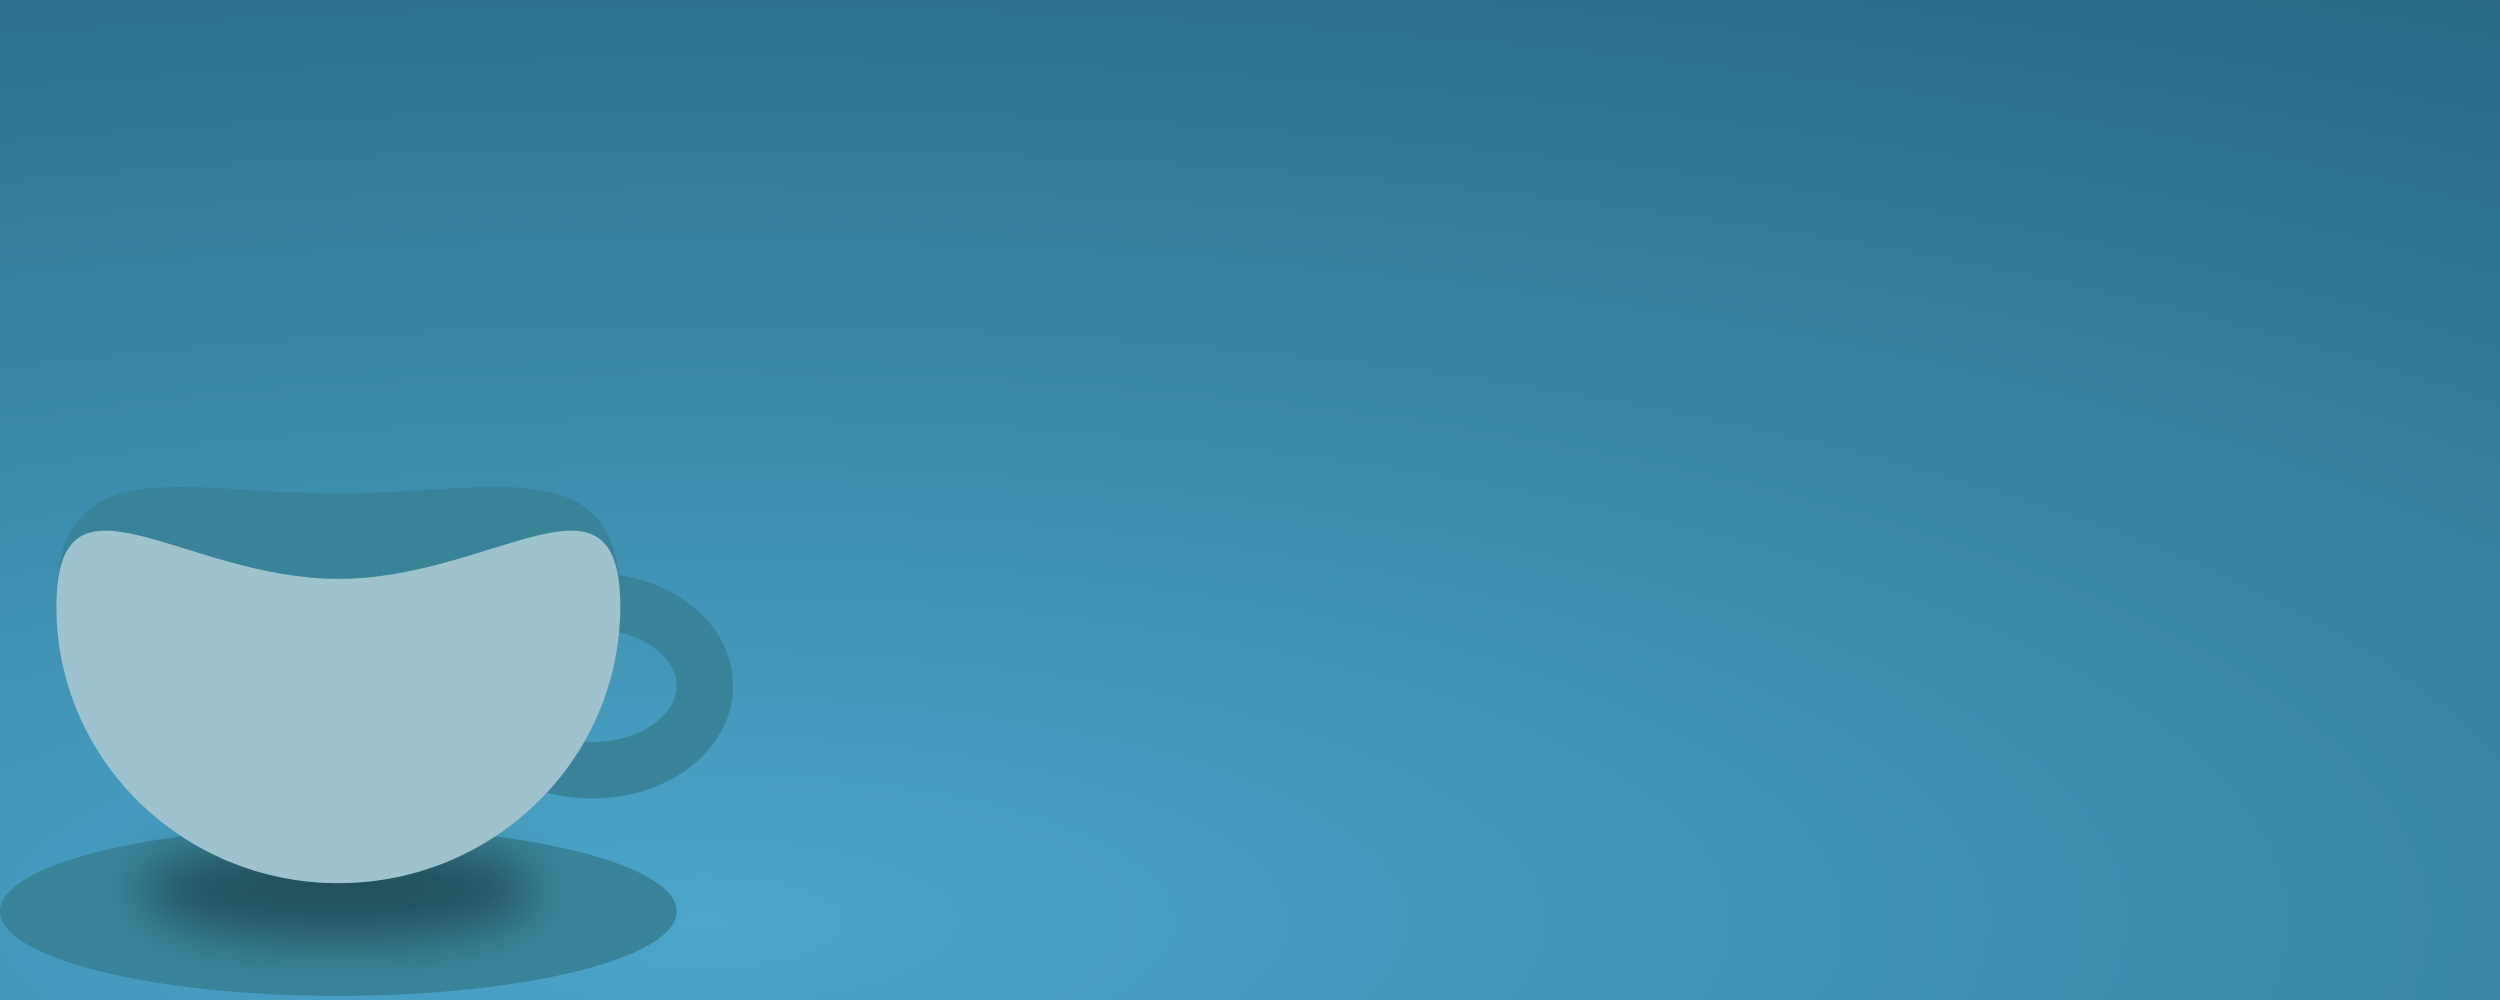
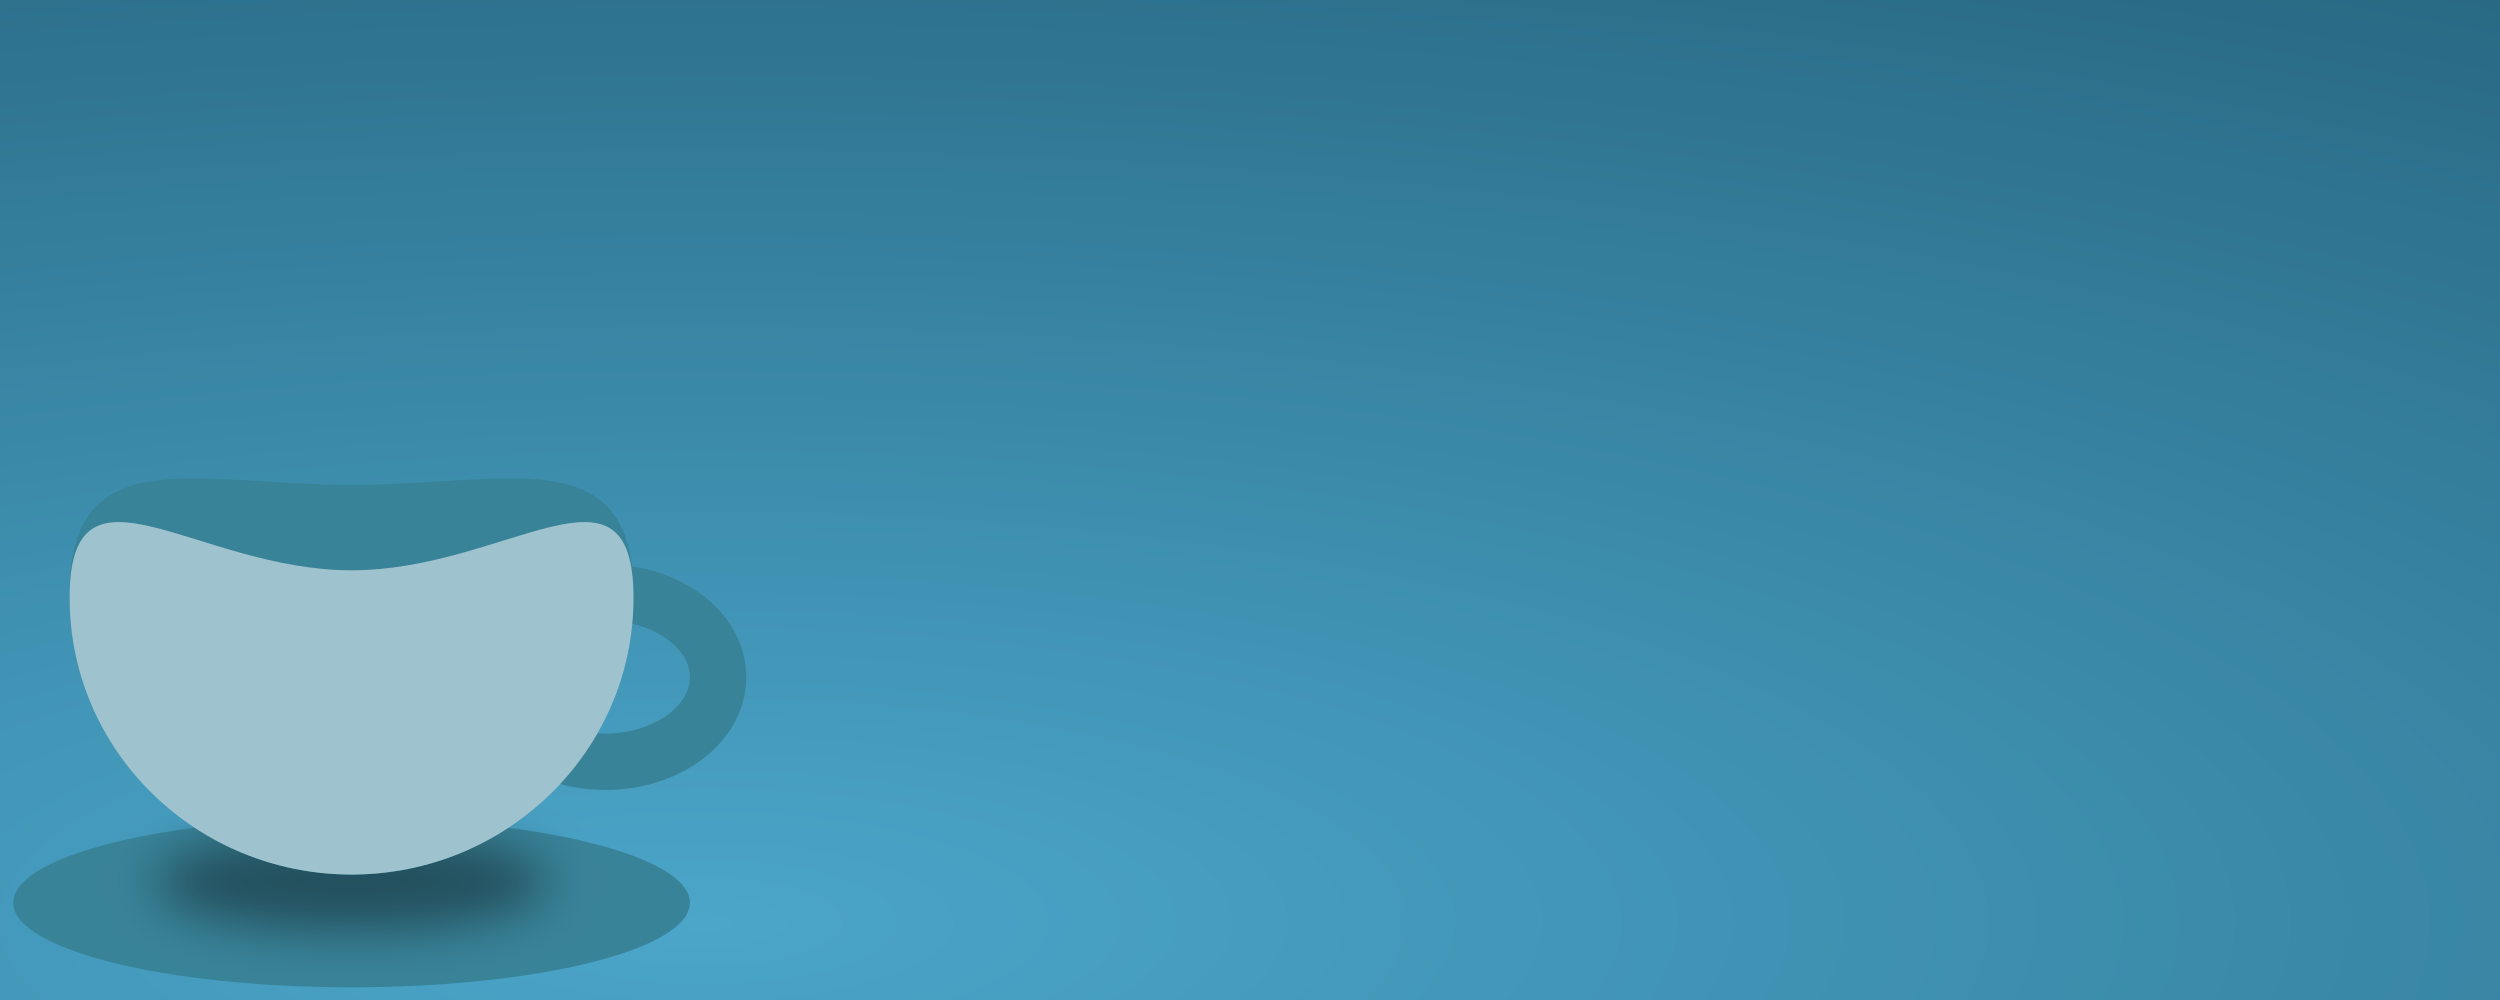
<svg xmlns="http://www.w3.org/2000/svg" xmlns:xlink="http://www.w3.org/1999/xlink" width="1280" height="512" viewBox="0 0 1280 512" id="svg2" version="1.1">
  <defs id="defs4">
    <linearGradient id="linearGradient4400">
      <stop style="stop-color:#4ba6ca;stop-opacity:1" offset="0" id="stop4388" />
      <stop style="stop-color:#124156;stop-opacity:1" offset="1" id="stop4390" />
    </linearGradient>
    <filter height="2.206" y="-0.603" width="1.302" x="-0.151" id="filter8115" style="color-interpolation-filters:sRGB">
      <feGaussianBlur id="feGaussianBlur8117" stdDeviation="8.794" />
    </filter>
    <mask id="mask8706" maskUnits="userSpaceOnUse">
      <path style="fill:#398399;fill-opacity:1;stroke:none" d="m 260,872.727 c 1e-5,55.027 -44.772,99.635 -100,99.635 -55.228,0 -100,-44.608 -100,-99.635 0,-55.027 44.772,-38.577 100,-38.577 55.228,0 100,-16.45 100,38.577 z" id="path8708" />
    </mask>
    <filter height="1.281" y="-0.14" width="1.175" x="-0.088" id="filter9242" style="color-interpolation-filters:sRGB">
      <feGaussianBlur id="feGaussianBlur9244" stdDeviation="7.312" />
    </filter>
    <radialGradient xlink:href="#linearGradient4400" id="radialGradient4392" cx="372.217" cy="741.343" fx="372.217" fy="741.343" r="650" gradientTransform="matrix(4.430769,-2.8124568e-7,1.5225443e-7,1.415385,-1289.209,-577.2852)" gradientUnits="userSpaceOnUse" />
  </defs>
  <g id="layer7">
    <rect style="opacity:1;fill:url(#radialGradient4392);fill-opacity:1;stroke:none;stroke-width:21.7;stroke-linecap:round;stroke-linejoin:round;stroke-miterlimit:4;stroke-dasharray:none;stroke-dashoffset:0;stroke-opacity:1" id="rect4224" width="1300" height="520" x="0" y="-8" rx="0" ry="5" />
  </g>
  <g id="layer1" transform="translate(0,-540.3622)" style="display:inline">
-     <g style="enable-background:new" id="g4166" transform="matrix(1.443567,0,0,1.443567,-57.74273,688.1957)">
+     <g style="enable-background:new" id="g4166" transform="matrix(1.443567,0,0,1.443567,-50.97083,683.7978)">
      <g style="display:inline" id="layer2">
        <ellipse ry="30" rx="120" cy="220.811" cx="160" id="path3336" style="fill:#398399;fill-opacity:1;fill-rule:evenodd;stroke:none;stroke-width:1.477px;stroke-linecap:butt;stroke-linejoin:miter;stroke-opacity:1" />
        <ellipse ry="17.5" rx="70" cy="213.311" cx="160" id="path4166" style="fill:#000000;fill-opacity:0.398;stroke:none;stroke-width:20;stroke-miterlimit:4;stroke-dasharray:none;stroke-opacity:1;filter:url(#filter8115)" />
      </g>
      <g style="display:inline" id="layer4">
        <ellipse ry="30" rx="40" cy="140.811" cx="250" id="path4164" style="fill:none;fill-opacity:1;stroke:#398399;stroke-width:20;stroke-miterlimit:4;stroke-dasharray:none;stroke-opacity:1" />
      </g>
      <g style="display:inline" id="layer6">
        <path id="path4140-6" d="m 260,111.177 c 1e-5,55.027 -44.772,99.635 -100,99.635 -55.228,0 -100,-44.608 -100,-99.635 0,-55.027 44.772,-38.577 100,-38.577 55.228,0 100,-16.45 100,38.577 z" style="fill:#398399;fill-opacity:1;stroke:none" />
      </g>
      <g style="display:inline" id="layer5">
        <path transform="translate(0,-761.5508)" id="path4140-7" d="m 260,874.274 c 0.528,38.499 -24.566,75.23 -59.957,89.908 -36.993,16.332 -83.359,7.685 -111.596,-21.386 -21.297,-21.259 -32.701,-53.14 -26.884,-82.948 1.392,-8.539 9.993,-13.894 18.305,-12.391 21.704,3.072 41.821,13.144 63.666,15.785 27.992,4.727 55.546,-4.618 81.91,-12.809 9.288,-2.318 21.755,-6.465 29.303,1.828 4.818,6.157 5.114,14.527 5.254,22.012 z" mask="url(#mask8706)" style="fill:#000000;fill-opacity:1;stroke:none;filter:url(#filter9242)" />
      </g>
      <g id="g9381" style="display:inline">
        <path style="fill:#398399;fill-opacity:1;stroke:none" d="m 260,112.724 c 1e-5,54.172 -44.772,98.088 -100,98.088 -55.228,0 -100,-43.915 -100,-98.088 0,-54.172 44.772,-9.809 100,-9.809 55.228,0 100,-44.364 100,9.809 z" id="path9383" />
      </g>
      <g style="display:inline" id="layer3">
        <path id="path4140" d="m 260,112.724 c 1e-5,54.172 -44.772,98.088 -100,98.088 -55.228,0 -100,-43.915 -100,-98.088 0,-54.172 44.772,-9.809 100,-9.809 55.228,0 100,-44.364 100,9.809 z" style="fill:#ffffff;fill-opacity:0.518;stroke:none" />
      </g>
    </g>
  </g>
</svg>
